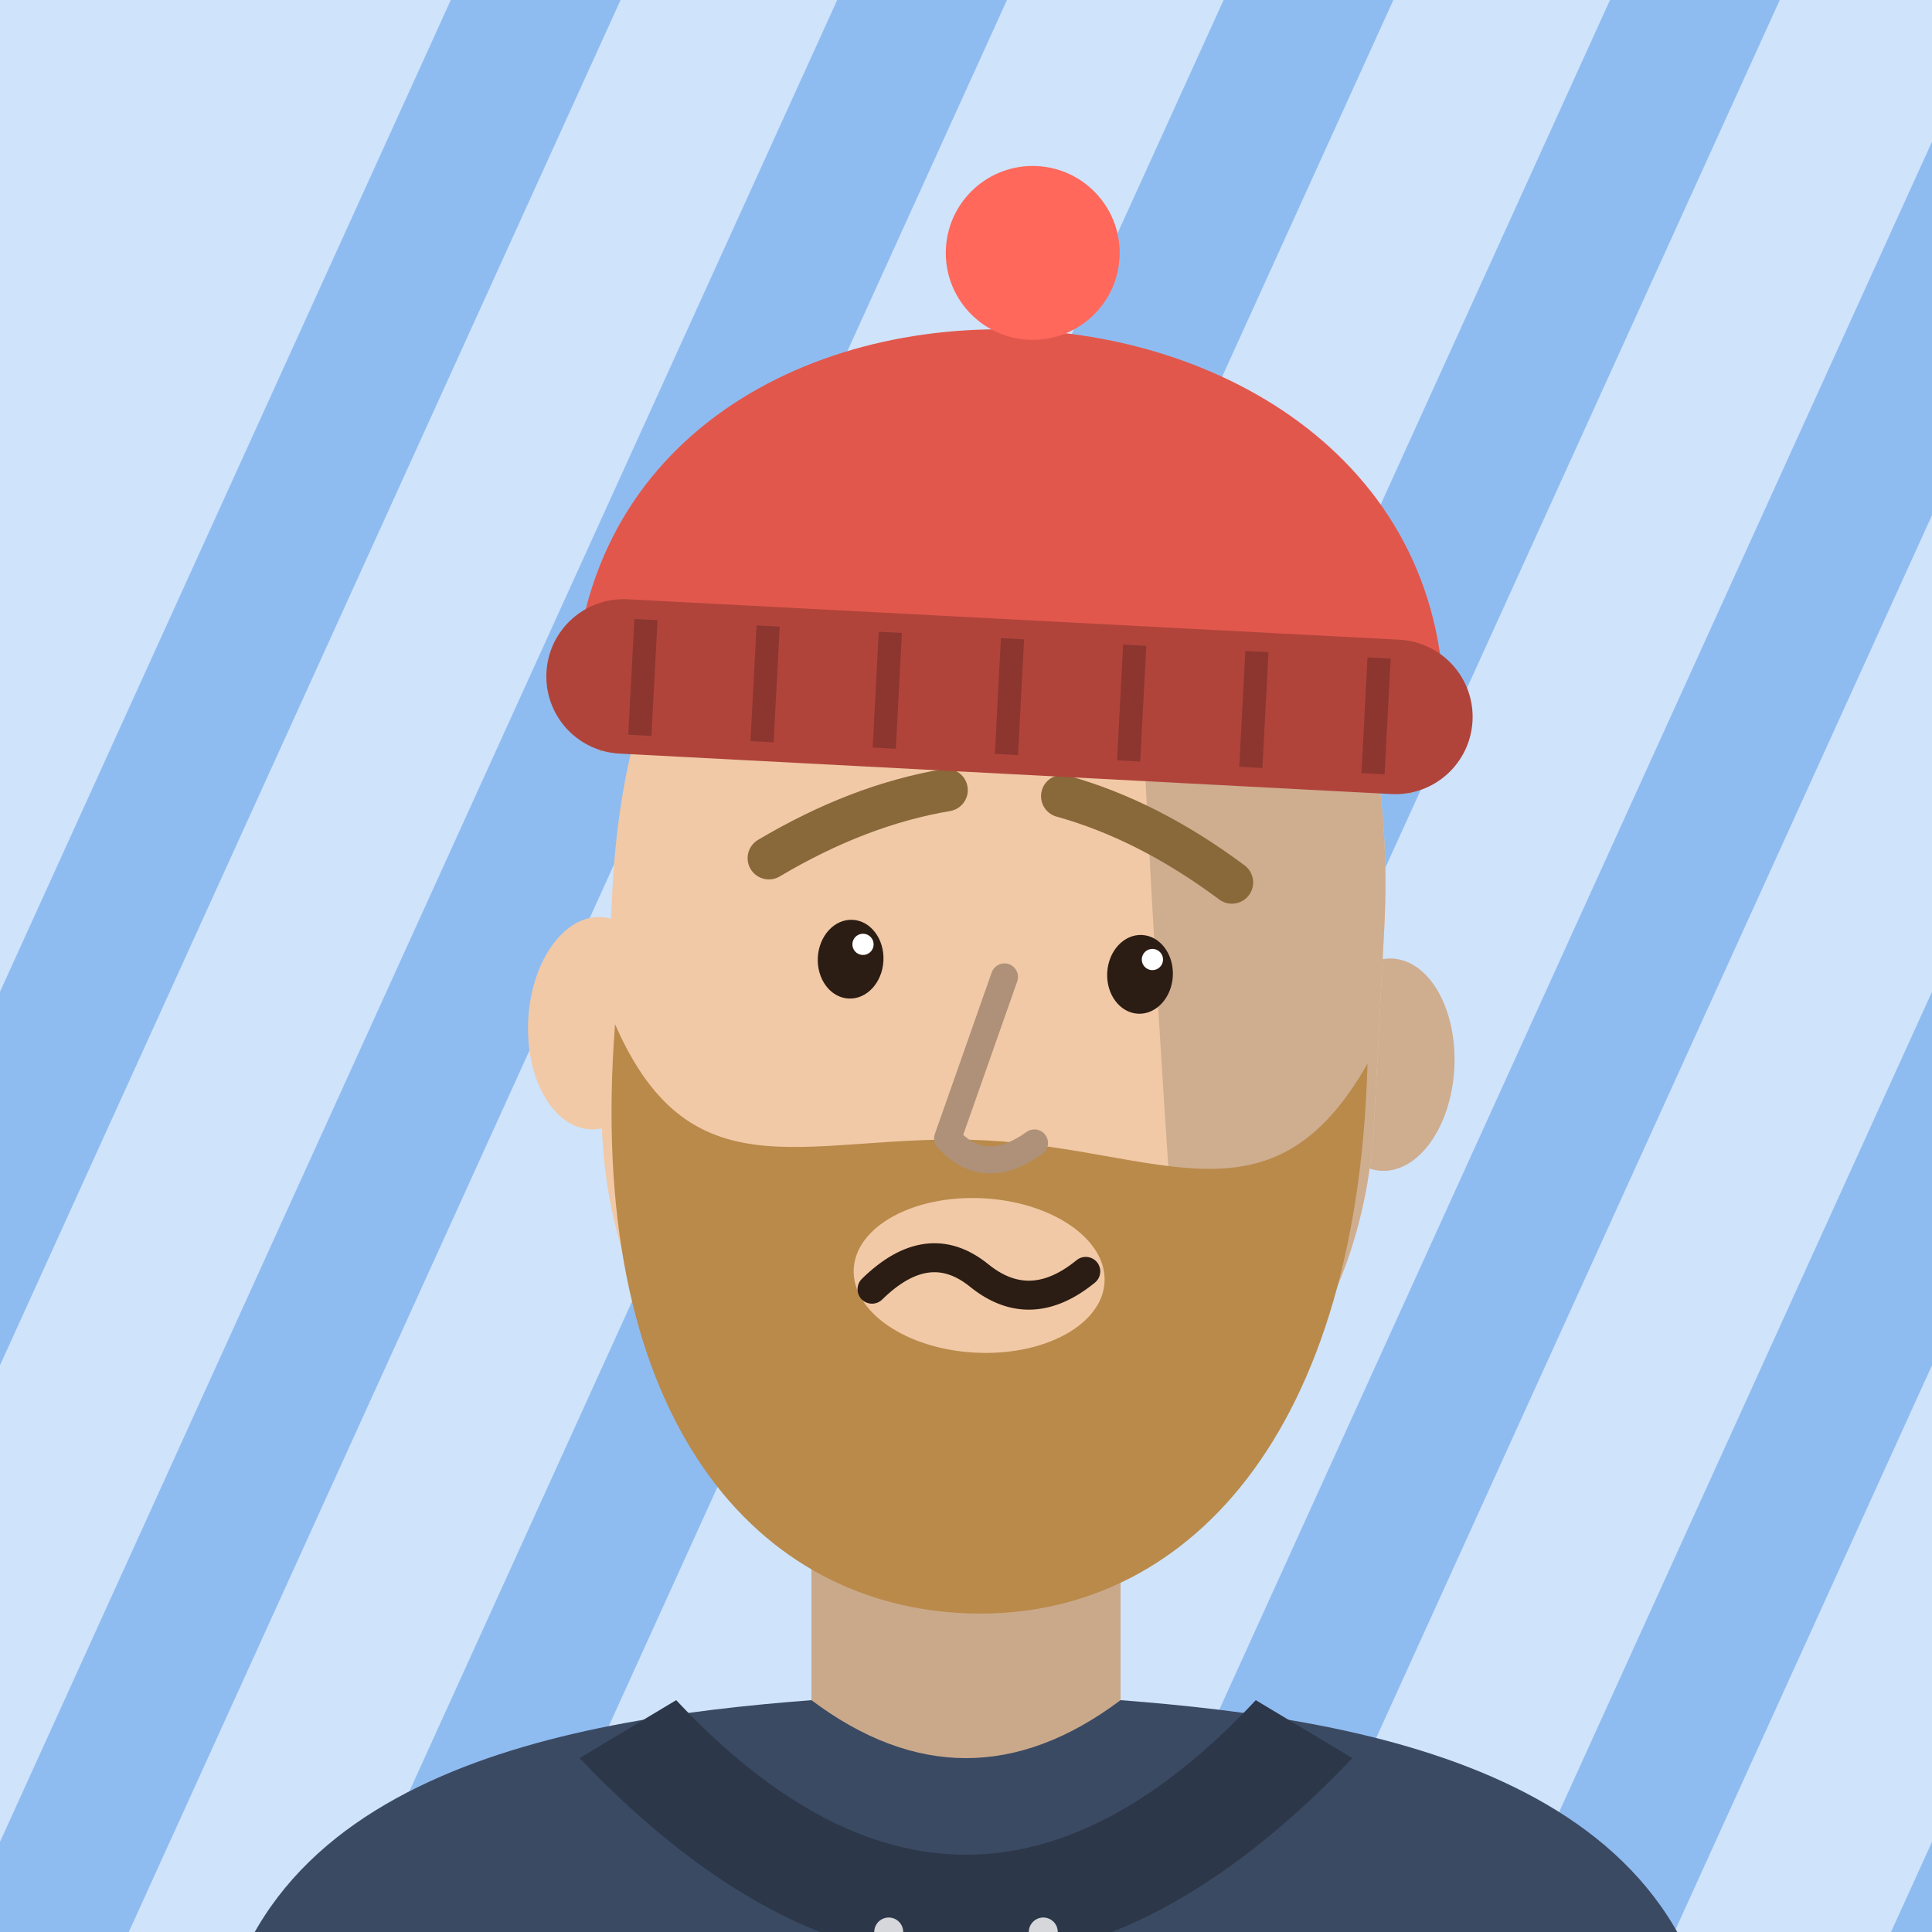
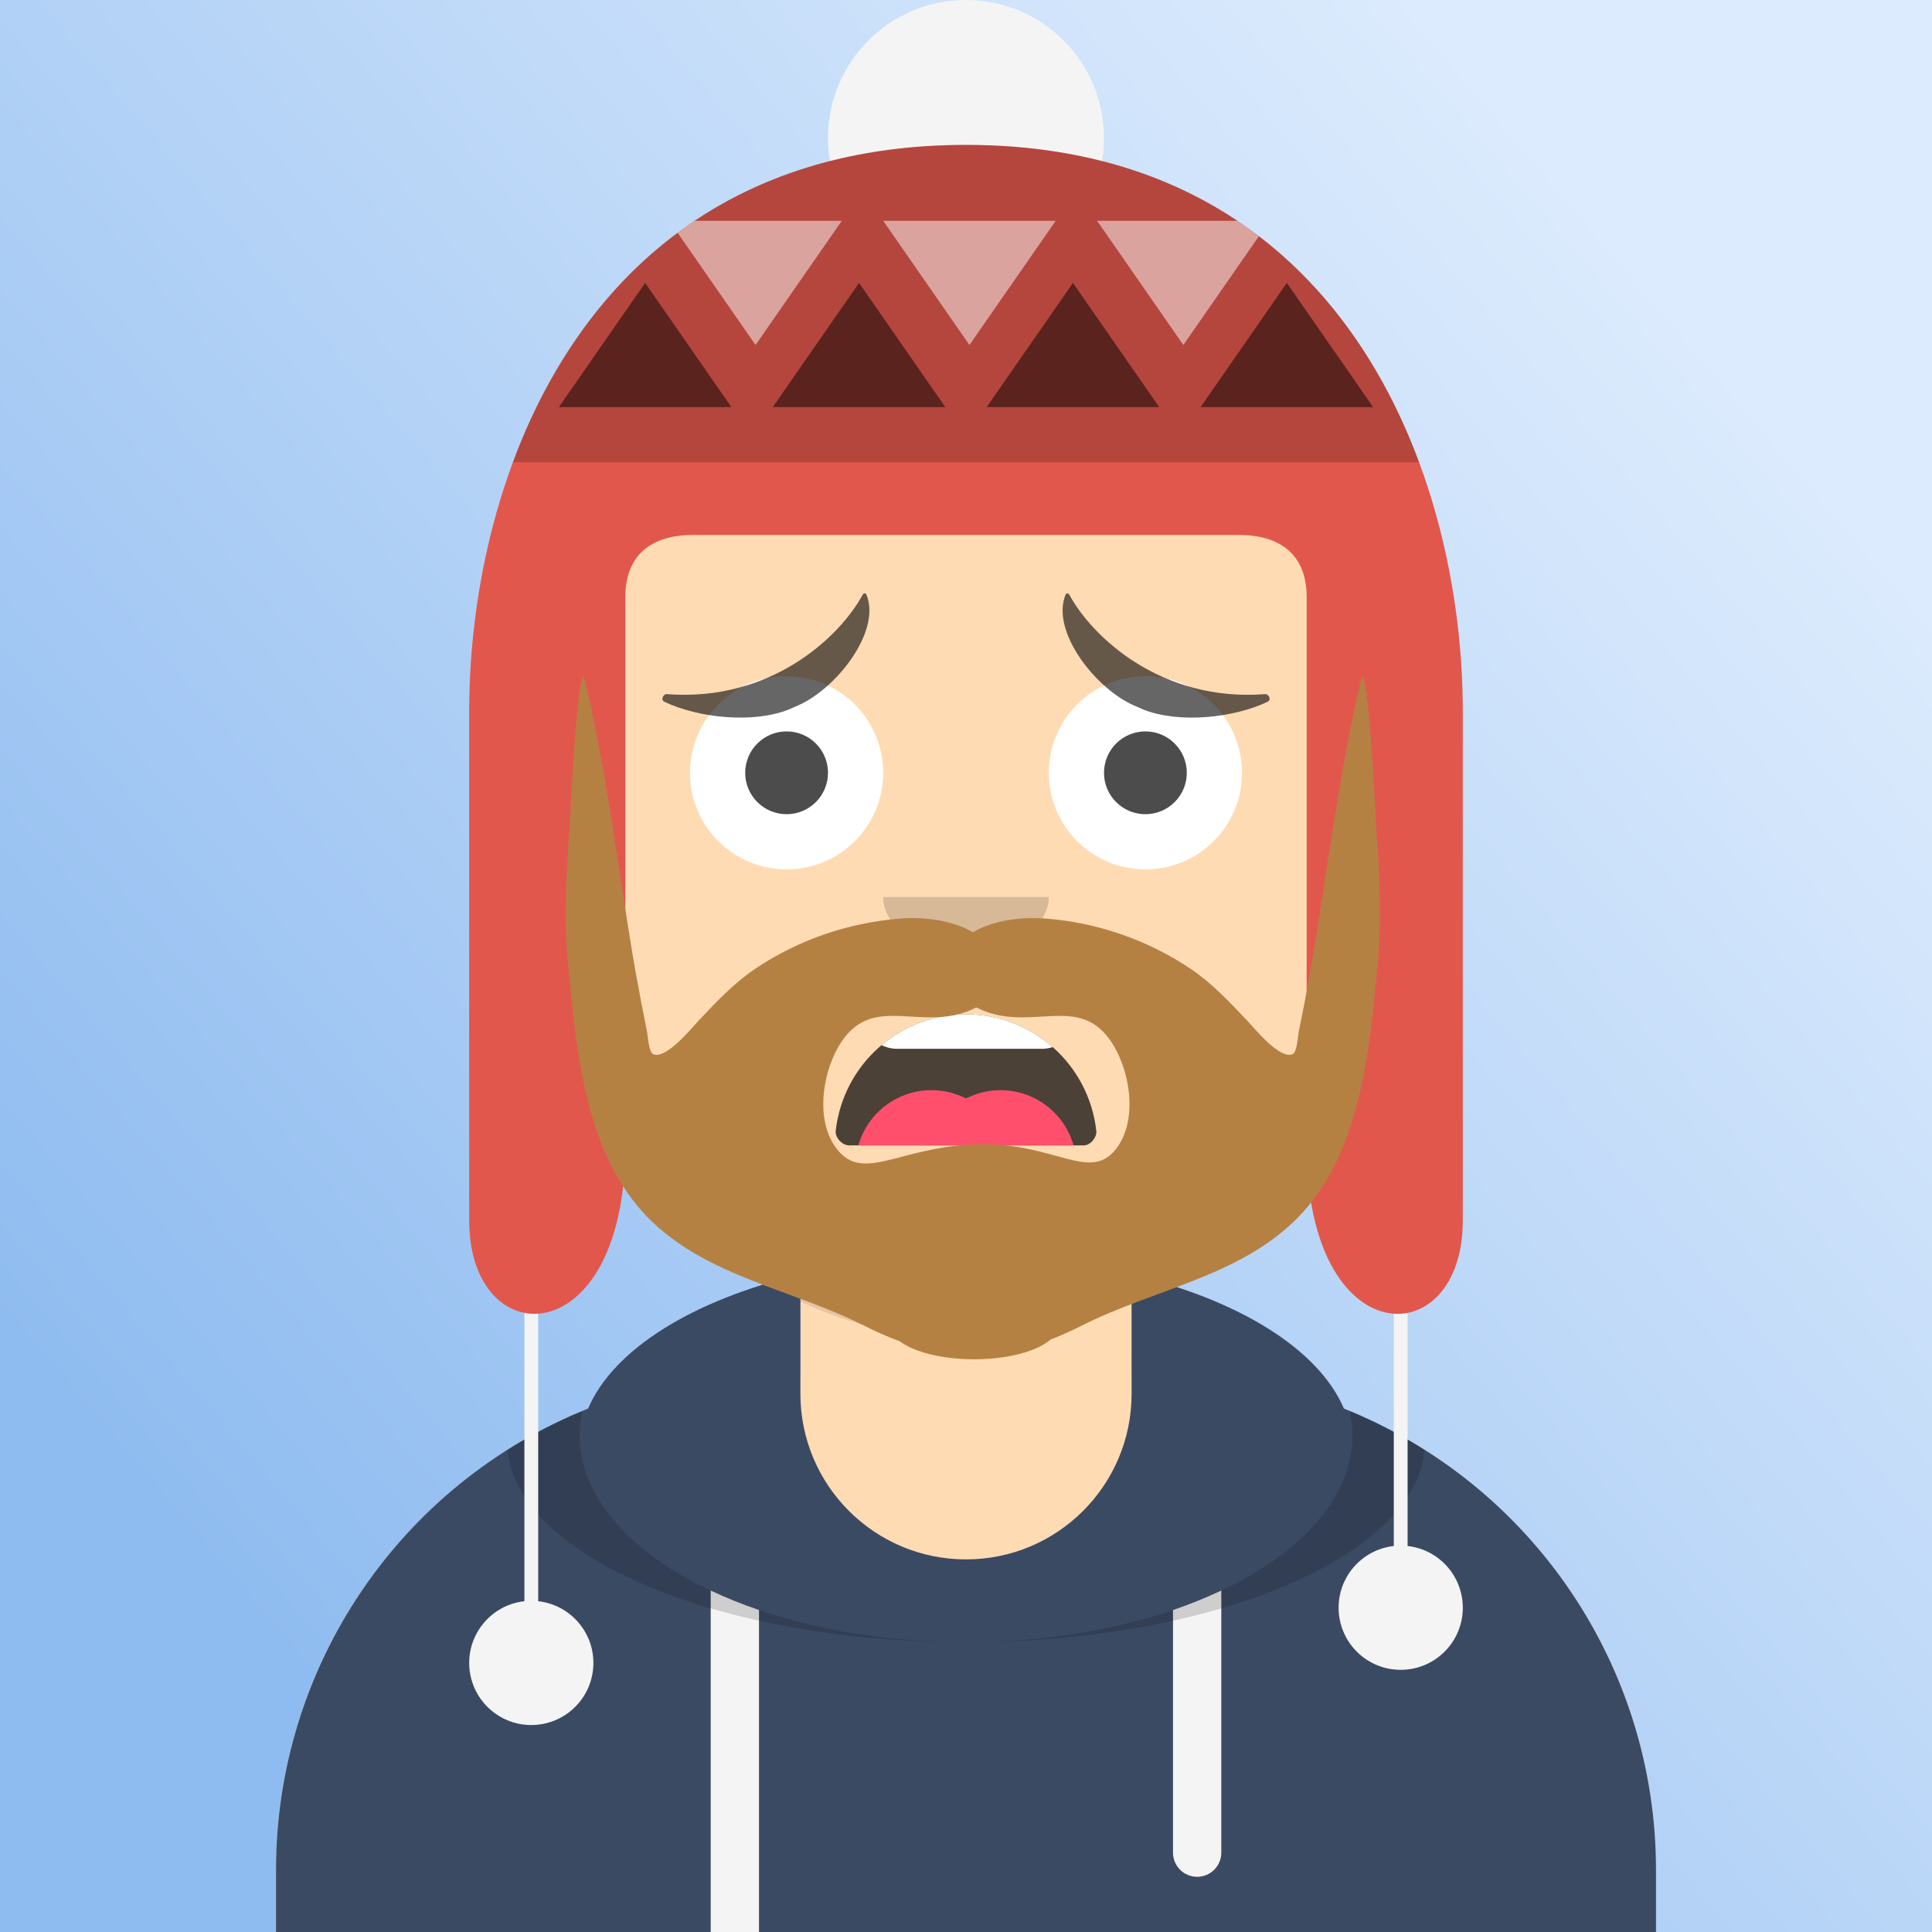
- <svg xmlns="http://www.w3.org/2000/svg" viewBox="0 0 200 200">
-   <defs>
-     <clipPath id="c977552413">
-       <path d="M100 36 C128 36 140 56 140 84 L140 104 C140 130 122 148 100 148 C78 148 60 130 60 104 L60 84 C60 56 72 36 100 36 Z" />
-     </clipPath>
-     <clipPath id="c977552413f">
-       <rect width="200" height="200" />
-     </clipPath>
-   </defs>
-   <g clip-path="url(#c977552413f)">
-     <rect width="200" height="200" fill="#cfe3fb" />
-     <g stroke="#8fbcf0" stroke-width="16">
-       <path d="M-40 210 L60 -10" />
-       <path d="M0 210 L100 -10" />
-       <path d="M40 210 L140 -10" />
-       <path d="M80 210 L180 -10" />
-       <path d="M120 210 L220 -10" />
-       <path d="M160 210 L260 -10" />
-       <path d="M200 210 L300 -10" />
-       <path d="M240 210 L340 -10" />
-     </g>
-     <g transform="translate(0 10)">
-       <path d="M84 132 L84 170 Q100 182 116 170 L116 132 Z" fill="#caa98b" />
-       <path d="M22 208 C22 174 58 168 84 166 Q100 178 116 166 C142 168 178 174 178 208 Z" fill="#3b4a63" />
-       <path d="M70 166 Q100 198 130 166 L140 172 Q100 214 60 172 Z" fill="#2c3749" />
-       <path d="M92 190 v24 M108 190 v24" stroke="#fff" stroke-width="3" stroke-linecap="round" opacity="0.8" />
-       <g transform="rotate(3 100 148)">
-         <ellipse cx="59" cy="98" rx="7" ry="11" fill="#f1c9a6" />
-         <ellipse cx="141" cy="98" rx="7" ry="11" fill="#cfad8f" />
-         <path d="M100 36 C128 36 140 56 140 84 L140 104 C140 130 122 148 100 148 C78 148 60 130 60 104 L60 84 C60 56 72 36 100 36 Z" fill="#f1c9a6" />
-         <g clip-path="url(#c977552413)">
-           <path d="M108 0 L200 0 L200 200 L132 200 Q118 120 108 0 Z" fill="#cfad8f" />
-         </g>
-         <path d="M61 98 C60 138 78 157 100 157 C122 157 140 138 139 98 C130 116 118 108 100 108 C82 108 70 116 61 98 Z" fill="#b98a4a" />
-         <ellipse cx="100" cy="122" rx="13" ry="8" fill="#f1c9a6" />
-         <path d="M58 70 C56 28 144 28 142 70 C136 52 128 48 120 50 L114 44 L106 51 L100 44 L90 51 L82 45 C72 48 64 54 58 70 Z" fill="#c39553" />
-         <path d="M94 72 Q85 74 76 80" fill="none" stroke="#89683a" stroke-width="4.4" stroke-linecap="round" />
-         <path d="M106 72 Q115 74 124 80" fill="none" stroke="#89683a" stroke-width="4.4" stroke-linecap="round" />
-         <ellipse cx="85" cy="90" rx="3.4" ry="4.08" fill="#2b1c14" />
-         <circle cx="86.2" cy="88.4" r="1.1" fill="#fff" />
-         <ellipse cx="115" cy="90" rx="3.4" ry="4.08" fill="#2b1c14" />
-         <circle cx="116.2" cy="88.4" r="1.1" fill="#fff" />
-         <path d="M101 91 L96 108 Q100 112 105 108" fill="none" stroke="#ae9178" stroke-width="2.8" stroke-linecap="round" stroke-linejoin="round" />
-         <path d="M89 124 Q94.5 118 100 122 Q105.5 126 111 121" fill="none" stroke="#2b1c14" stroke-width="3" stroke-linecap="round" />
-         <path d="M55 66 C52 10 148 10 145 66 Z" fill="#e2574c" />
-         <rect x="52" y="54" width="96" height="16" rx="8" fill="#b0443b" />
-         <g stroke="#8c362f" stroke-width="2.4">
-           <path d="M62 56 v12" />
-           <path d="M74.667 56 v12" />
-           <path d="M87.333 56 v12" />
-           <path d="M100 56 v12" />
-           <path d="M112.667 56 v12" />
-           <path d="M125.333 56 v12" />
-           <path d="M138 56 v12" />
-         </g>
-         <circle cx="100" cy="16" r="9" fill="#ff685b" />
+ <svg xmlns="http://www.w3.org/2000/svg" viewBox="0 0 280 280" fill="none" shape-rendering="auto">
+   <mask id="viewboxMask">
+     <rect width="280" height="280" rx="0" ry="0" x="0" y="0" fill="#fff" />
+   </mask>
+   <g mask="url(#viewboxMask)">
+     <rect fill="url(#backgroundLinear)" width="280" height="280" x="0" y="0" />
+     <defs>
+       <linearGradient id="backgroundLinear" gradientTransform="rotate(140 0.5 0.5)">
+         <stop stop-color="#dcebfd" />
+         <stop offset="1" stop-color="#8fbcf0" />
+       </linearGradient>
+     </defs>
+     <g transform="translate(8)">
+       <path d="M132 36a56 56 0 0 0-56 56v6.17A12 12 0 0 0 66 110v14a12 12 0 0 0 10.3 11.88 56.04 56.04 0 0 0 31.7 44.73v18.4h-4a72 72 0 0 0-72 72v9h200v-9a72 72 0 0 0-72-72h-4v-18.39a56.04 56.04 0 0 0 31.7-44.73A12 12 0 0 0 198 124v-14a12 12 0 0 0-10-11.83V92a56 56 0 0 0-56-56Z" fill="#ffdbb4" />
+       <path d="M108 180.61v8a55.79 55.79 0 0 0 24 5.39c8.59 0 16.73-1.93 24-5.39v-8a55.79 55.79 0 0 1-24 5.39 55.79 55.79 0 0 1-24-5.39Z" fill="#000" fill-opacity=".1" />
+       <g transform="translate(0 170)">
+         <path d="M108 14.7c-15.52 3.68-27.1 10.83-30.77 19.44A72.02 72.02 0 0 0 32 101v9h200v-9a72.02 72.02 0 0 0-45.23-66.86C183.1 25.53 171.52 18.38 156 14.7V32a24 24 0 1 1-48 0V14.7Z" fill="#3b4a63" />
+         <path d="M102 63.34a67.1 67.1 0 0 1-7-2.82V110h7V63.34ZM162 63.34a67.04 67.04 0 0 0 7-2.82V98.5a3.5 3.5 0 1 1-7 0V63.34Z" fill="#F4F4F4" />
+         <path d="M187.62 34.49a71.79 71.79 0 0 1 10.83 5.63C197.11 55.62 167.87 68 132 68c30.93 0 56-13.43 56-30 0-1.19-.13-2.36-.38-3.51ZM76.38 34.49a16.48 16.48 0 0 0-.38 3.5c0 16.58 25.07 30 56 30-35.87 0-65.1-12.38-66.45-27.88a71.79 71.79 0 0 1 10.83-5.63Z" fill="#000" fill-opacity=".16" />
      </g>
+       <g transform="translate(78 134)">
+         <path fill-rule="evenodd" clip-rule="evenodd" d="M35.12 29.87a19 19 0 0 1 37.77.09c.08.77-.77 2.04-1.85 2.04H37.1C36 32 35 30.82 35.12 29.87Z" fill="#000" fill-opacity=".7" />
+         <path d="M69.59 32H38.4a11 11 0 0 1 15.6-6.8A11 11 0 0 1 69.59 32Z" fill="#FF4F6D" />
+         <path d="M66.57 17.75A5 5 0 0 1 65 18H44c-.8 0-1.57-.2-2.24-.53A18.92 18.92 0 0 1 54 13c4.82 0 9.22 1.8 12.57 4.75Z" fill="#fff" />
+       </g>
+       <g transform="translate(104 122)">
+         <path fill-rule="evenodd" clip-rule="evenodd" d="M16 8c0 4.42 5.37 8 12 8s12-3.58 12-8" fill="#000" fill-opacity=".16" />
+       </g>
+       <g transform="translate(76 90)">
+         <path d="M44 22a14 14 0 1 1-28 0 14 14 0 0 1 28 0ZM96 22a14 14 0 1 1-28 0 14 14 0 0 1 28 0Z" fill="#fff" />
+         <path d="M36 22a6 6 0 1 1-12 0 6 6 0 0 1 12 0ZM88 22a6 6 0 1 1-12 0 6 6 0 0 1 12 0Z" fill="#000" fill-opacity=".7" />
+       </g>
+       <g transform="translate(76 82)">
+         <path d="m31.23 20.42-.9.4c-5.25 2.09-13.2 1.21-18.05-1.12-.57-.27-.18-1.15.4-1.1 14.92 1.14 24.96-8.15 28.37-14.45.1-.18.41-.2.49-.03 2.3 5.32-4.45 13.98-10.3 16.3ZM80.77 20.42l.9.4c5.25 2.09 13.2 1.21 18.05-1.12.57-.27.18-1.15-.4-1.1-14.92 1.14-24.96-8.15-28.37-14.45-.1-.18-.41-.2-.49-.03-2.3 5.32 4.45 13.98 10.3 16.3Z" fill-rule="evenodd" clip-rule="evenodd" fill="#000" fill-opacity=".6" />
+       </g>
+       <g transform="translate(-1)">
+         <path d="M197 168h-2v56.06a9 9 0 1 0 2 0V168ZM71 176h-2v56.06a9 9 0 1 0 2 0V176Z" fill="#F4F4F4" />
+         <circle cx="133" cy="20" r="20" fill="#F4F4F4" />
+         <path d="M93.45 77.53h79.1c6.08 0 9.82 2.93 9.82 9V166c0 30.46 22.63 30.41 22.63 10.92v-73.86C205 68.8 187.77 21 133 21c-54.77 0-72 47.8-72 82.05v73.86c0 19.5 22.63 19.54 22.63-10.92V86.53c0-6.07 3.73-9 9.82-9Z" fill="#e2574c" />
+         <path d="M198.67 67H67.33C76.42 42.5 96.26 21 133 21s56.58 21.5 65.67 46Z" fill="#000" fill-opacity=".2" />
+         <path d="M91.2 33.73 102.5 50 115 32H93.66c-.83.56-1.65 1.14-2.46 1.73ZM172.34 32H152l12.5 18 10.95-15.77c-1-.77-2.04-1.51-3.11-2.23ZM133.5 50 121 32h25l-12.5 18Z" fill="#fff" fill-opacity=".5" />
+         <path d="M99 59 86.5 41 74 59h25ZM130 59l-12.5-18L105 59h25ZM148.5 41 161 59h-25l12.5-18ZM192 59l-12.5-18L167 59h25Z" fill="#000" fill-opacity=".5" />
+       </g>
+       <g transform="translate(49 72)">
+         <path fill-rule="evenodd" clip-rule="evenodd" d="M84.5 93.84c-11.5.38-16.64 5.88-20.5.29-2.91-4.2-1.7-11.26 1.01-15.23 3.86-5.65 9.1-2.92 14.95-3.56 1.6-.18 3.2-.62 4.54-1.34 1.36.72 2.95 1.16 4.55 1.34 5.85.64 11.09-2.09 14.94 3.56 2.72 3.97 3.93 11.03 1.03 15.23-3.87 5.6-9-.67-20.52-.29ZM140.4 26c-3.43 14.07-5 28.43-7.5 42.67-.5 2.97-1.07 5.93-1.68 8.88-.12.62-.25 2.92-.86 3.21-1.85.89-5.62-3.81-6.63-4.87-2.53-2.67-5.05-5.36-8.13-7.45a43.7 43.7 0 0 0-21.13-7.32c-3.18-.25-7.47.18-10.47 2-3-1.82-7.3-2.25-10.47-2-7.6.6-14.9 3.1-21.13 7.32-3.09 2.09-5.6 4.78-8.13 7.45-1 1.06-4.78 5.76-6.63 4.87-.61-.29-.74-2.6-.86-3.21-.6-2.95-1.17-5.91-1.7-8.88-2.47-14.24-4.05-28.6-7.47-42.67-1 0-1.87 18.75-1.98 20.5-.46 7.09-.98 14.03-.3 21.13 1.16 12.24 2.37 27.6 11.7 36.96 8.44 8.45 20.68 10.22 31.24 15.55 1.36.69 3.16 1.54 5.1 2.23 2.06 1.56 6.12 2.63 10.8 2.63 4.91 0 9.15-1.17 11.08-2.86 1.7-.65 3.27-1.39 4.48-2 10.56-5.33 22.8-7.1 31.24-15.55 9.33-9.36 10.54-24.72 11.7-36.96.68-7.1.16-14.04-.3-21.14-.1-1.74-.98-20.5-1.98-20.5Z" fill="#b58143" />
+       </g>
+       <g transform="translate(62 42)" />
    </g>
  </g>
</svg>
